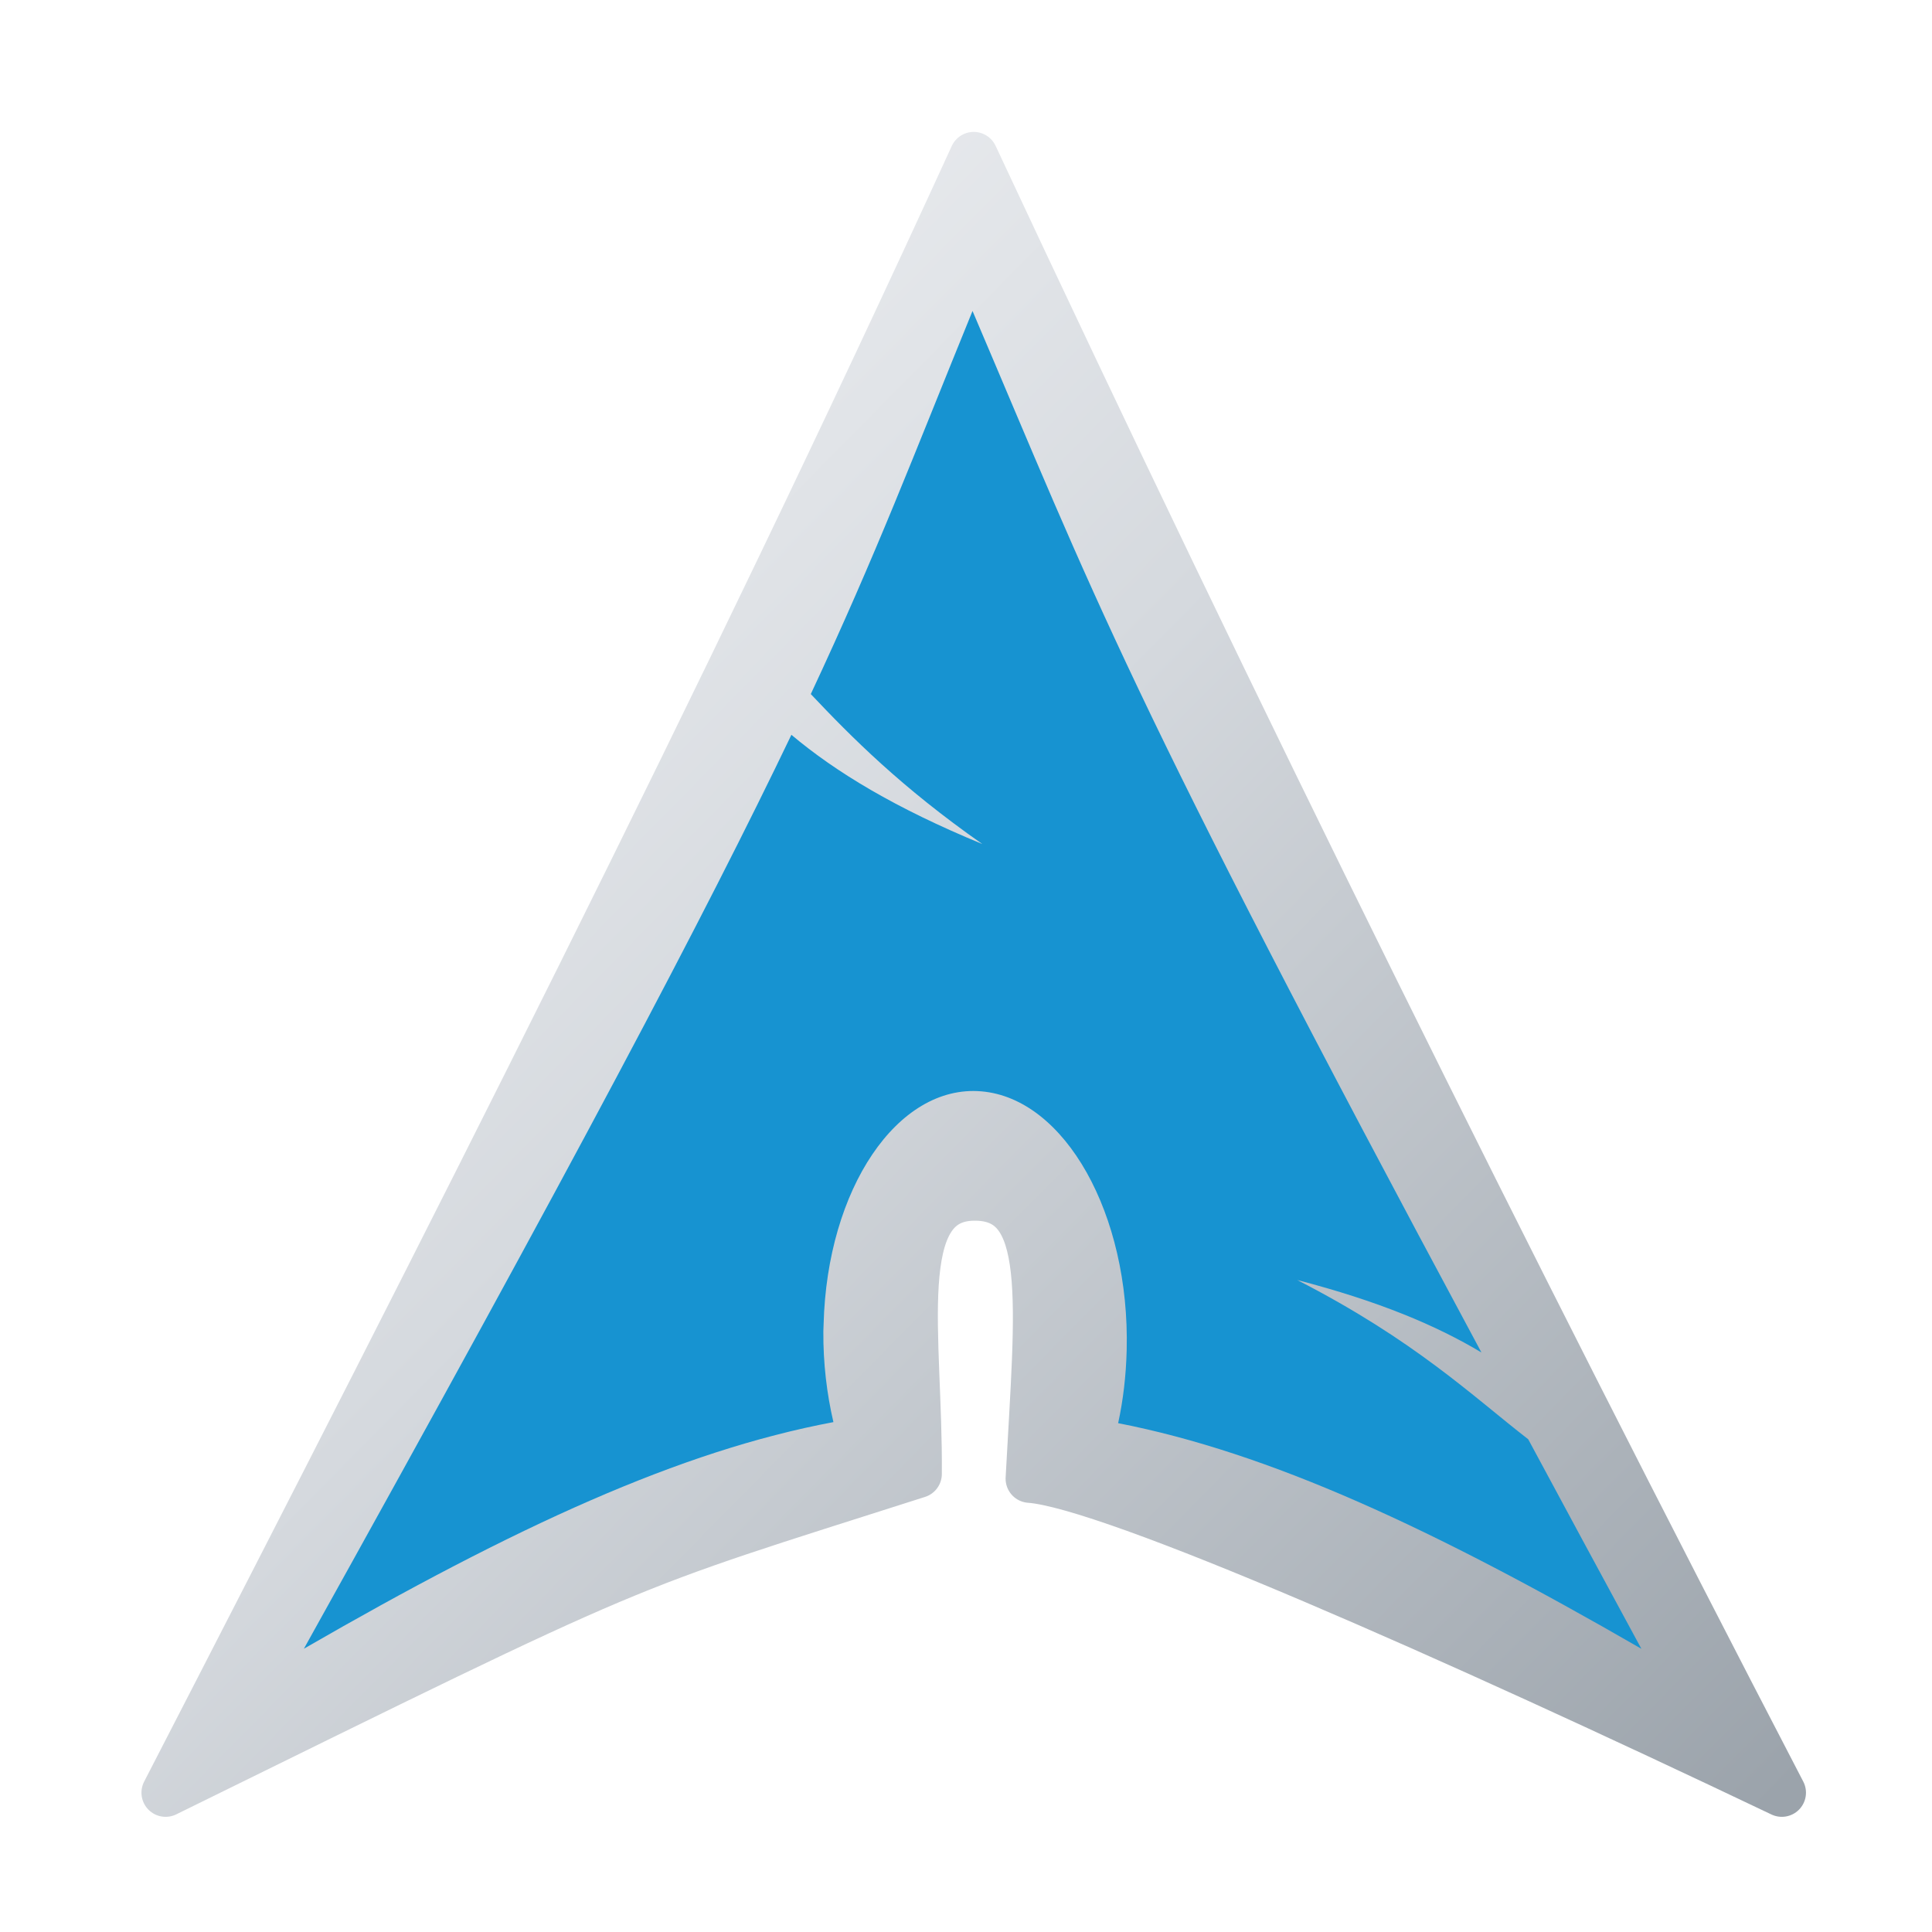
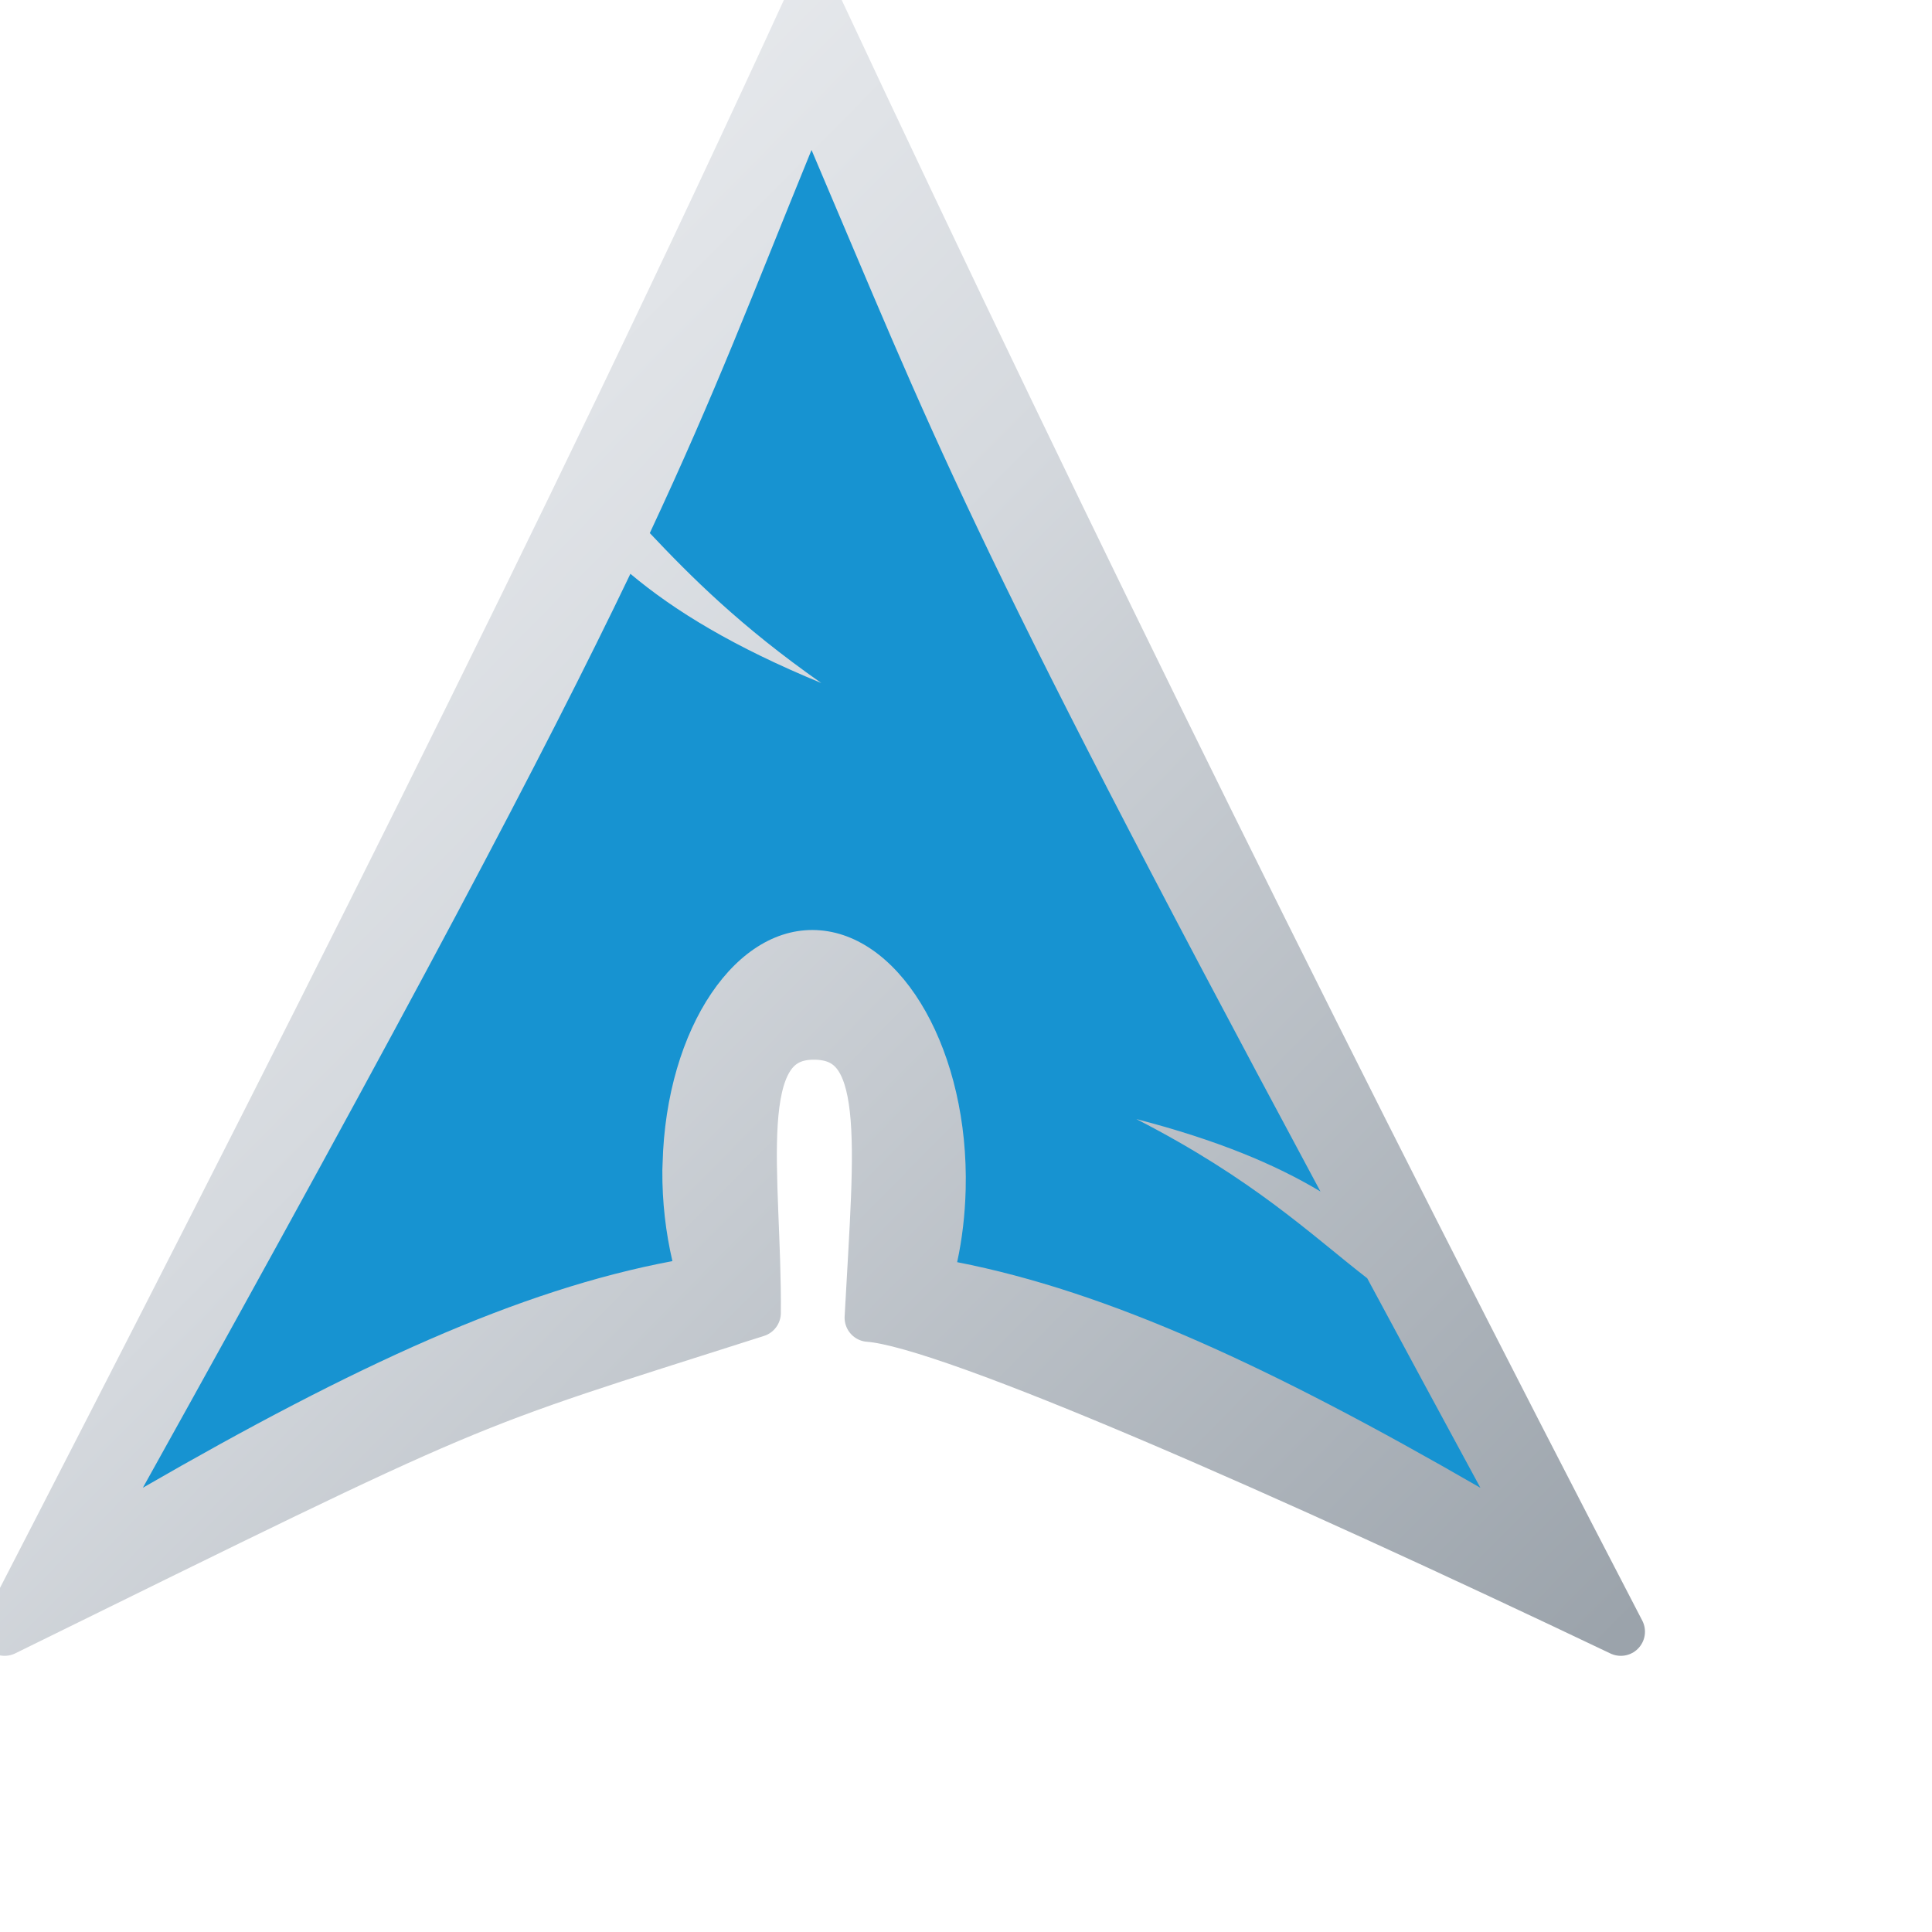
- <svg xmlns="http://www.w3.org/2000/svg" version="1.0" width="200" height="200" viewBox="0 0 240 240" id="svg4">
+ <svg xmlns="http://www.w3.org/2000/svg" viewBox="0 0 240 240" width="200" height="200">
  <defs id="defs3">
    <linearGradient id="silverGradient" x1="21.196" y1="7.503" x2="193.771" y2="180.079" gradientTransform="matrix(1.163381,0,0,1.178076,-24.08605,-9.453293)" gradientUnits="userSpaceOnUse">
      <stop offset="0%" stop-color="#f7f8fa" id="stop1" />
      <stop offset="45%" stop-color="#d5d9de" id="stop2" />
      <stop offset="100%" stop-color="#9ba3ab" id="stop3" />
    </linearGradient>
  </defs>
-   <g transform="translate(20 20)" id="g4">
-     <path d="M 100.959,-0.614 C 133.602,69.2 167.116,136.839 201.344,202.693 c -40.785,-19.438 -83.363,-38.284 -93.425,-39.005 1.199,-22.216 2.812,-35.17 -6.96,-35.049 -10.441,0.13 -6.816,17.333 -6.96,34.455 C 55.751,175.302 61.386,172.798 0.573,202.693 35.508,134.924 69.932,67.155 100.959,-0.614 Z" style="fill:url(#silverGradient);stroke:url(#silverGradient);stroke-width:6;stroke-linejoin:round;paint-order:stroke fill" id="path3" />
-     <path d="m 100.81,18.63 c -7.4,18.14 -11.86,30 -20.09,47.59 5.05,5.35 11.25,11.59 21.31,18.63 C 91.21,80.39 83.83,75.92 78.31,71.28 67.77,93.27 51.26,124.6 17.75,184.81 44.09,169.61 64.5,160.23 83.53,156.66 82.71,153.14 82.25,149.34 82.28,145.38 l 0.03,-0.84 c 0.42,-16.87 9.2,-29.85 19.59,-28.97 10.4,0.88 18.48,15.28 18.06,32.16 -0.08,3.18 -0.44,6.23 -1.06,9.06 18.82,3.68 39.02,13.03 65,28.03 -5.12,-9.43 -9.7,-17.93 -14.06,-26.03 -6.88,-5.33 -14.05,-12.27 -28.69,-19.78 10.06,2.61 17.26,5.63 22.88,9 C 119.63,65.34 116.04,54.35 100.81,18.63 z" style="fill:#1793d1" id="path4" />
-   </g>
+   <path d="M 100.959,-0.614 C 133.602,69.2 167.116,136.839 201.344,202.693 c -40.785,-19.438 -83.363,-38.284 -93.425,-39.005 1.199,-22.216 2.812,-35.17 -6.96,-35.049 -10.441,0.13 -6.816,17.333 -6.96,34.455 C 55.751,175.302 61.386,172.798 0.573,202.693 35.508,134.924 69.932,67.155 100.959,-0.614 Z" style="fill:url(#silverGradient);stroke:url(#silverGradient);stroke-width:6;stroke-linejoin:round;paint-order:stroke fill" />
+   <path d="m 100.81,18.63 c -7.4,18.14 -11.86,30 -20.09,47.59 5.05,5.35 11.25,11.59 21.31,18.63 C 91.21,80.39 83.83,75.92 78.31,71.28 67.77,93.27 51.26,124.6 17.75,184.81 44.09,169.61 64.5,160.23 83.53,156.66 82.71,153.14 82.25,149.34 82.28,145.38 l 0.03,-0.84 c 0.42,-16.87 9.2,-29.85 19.59,-28.97 10.4,0.88 18.48,15.28 18.06,32.16 -0.08,3.18 -0.44,6.23 -1.06,9.06 18.82,3.68 39.02,13.03 65,28.03 -5.12,-9.43 -9.7,-17.93 -14.06,-26.03 -6.88,-5.33 -14.05,-12.27 -28.69,-19.78 10.06,2.61 17.26,5.63 22.88,9 C 119.63,65.34 116.04,54.35 100.81,18.63 z" style="fill:#1793d1" />
</svg>
